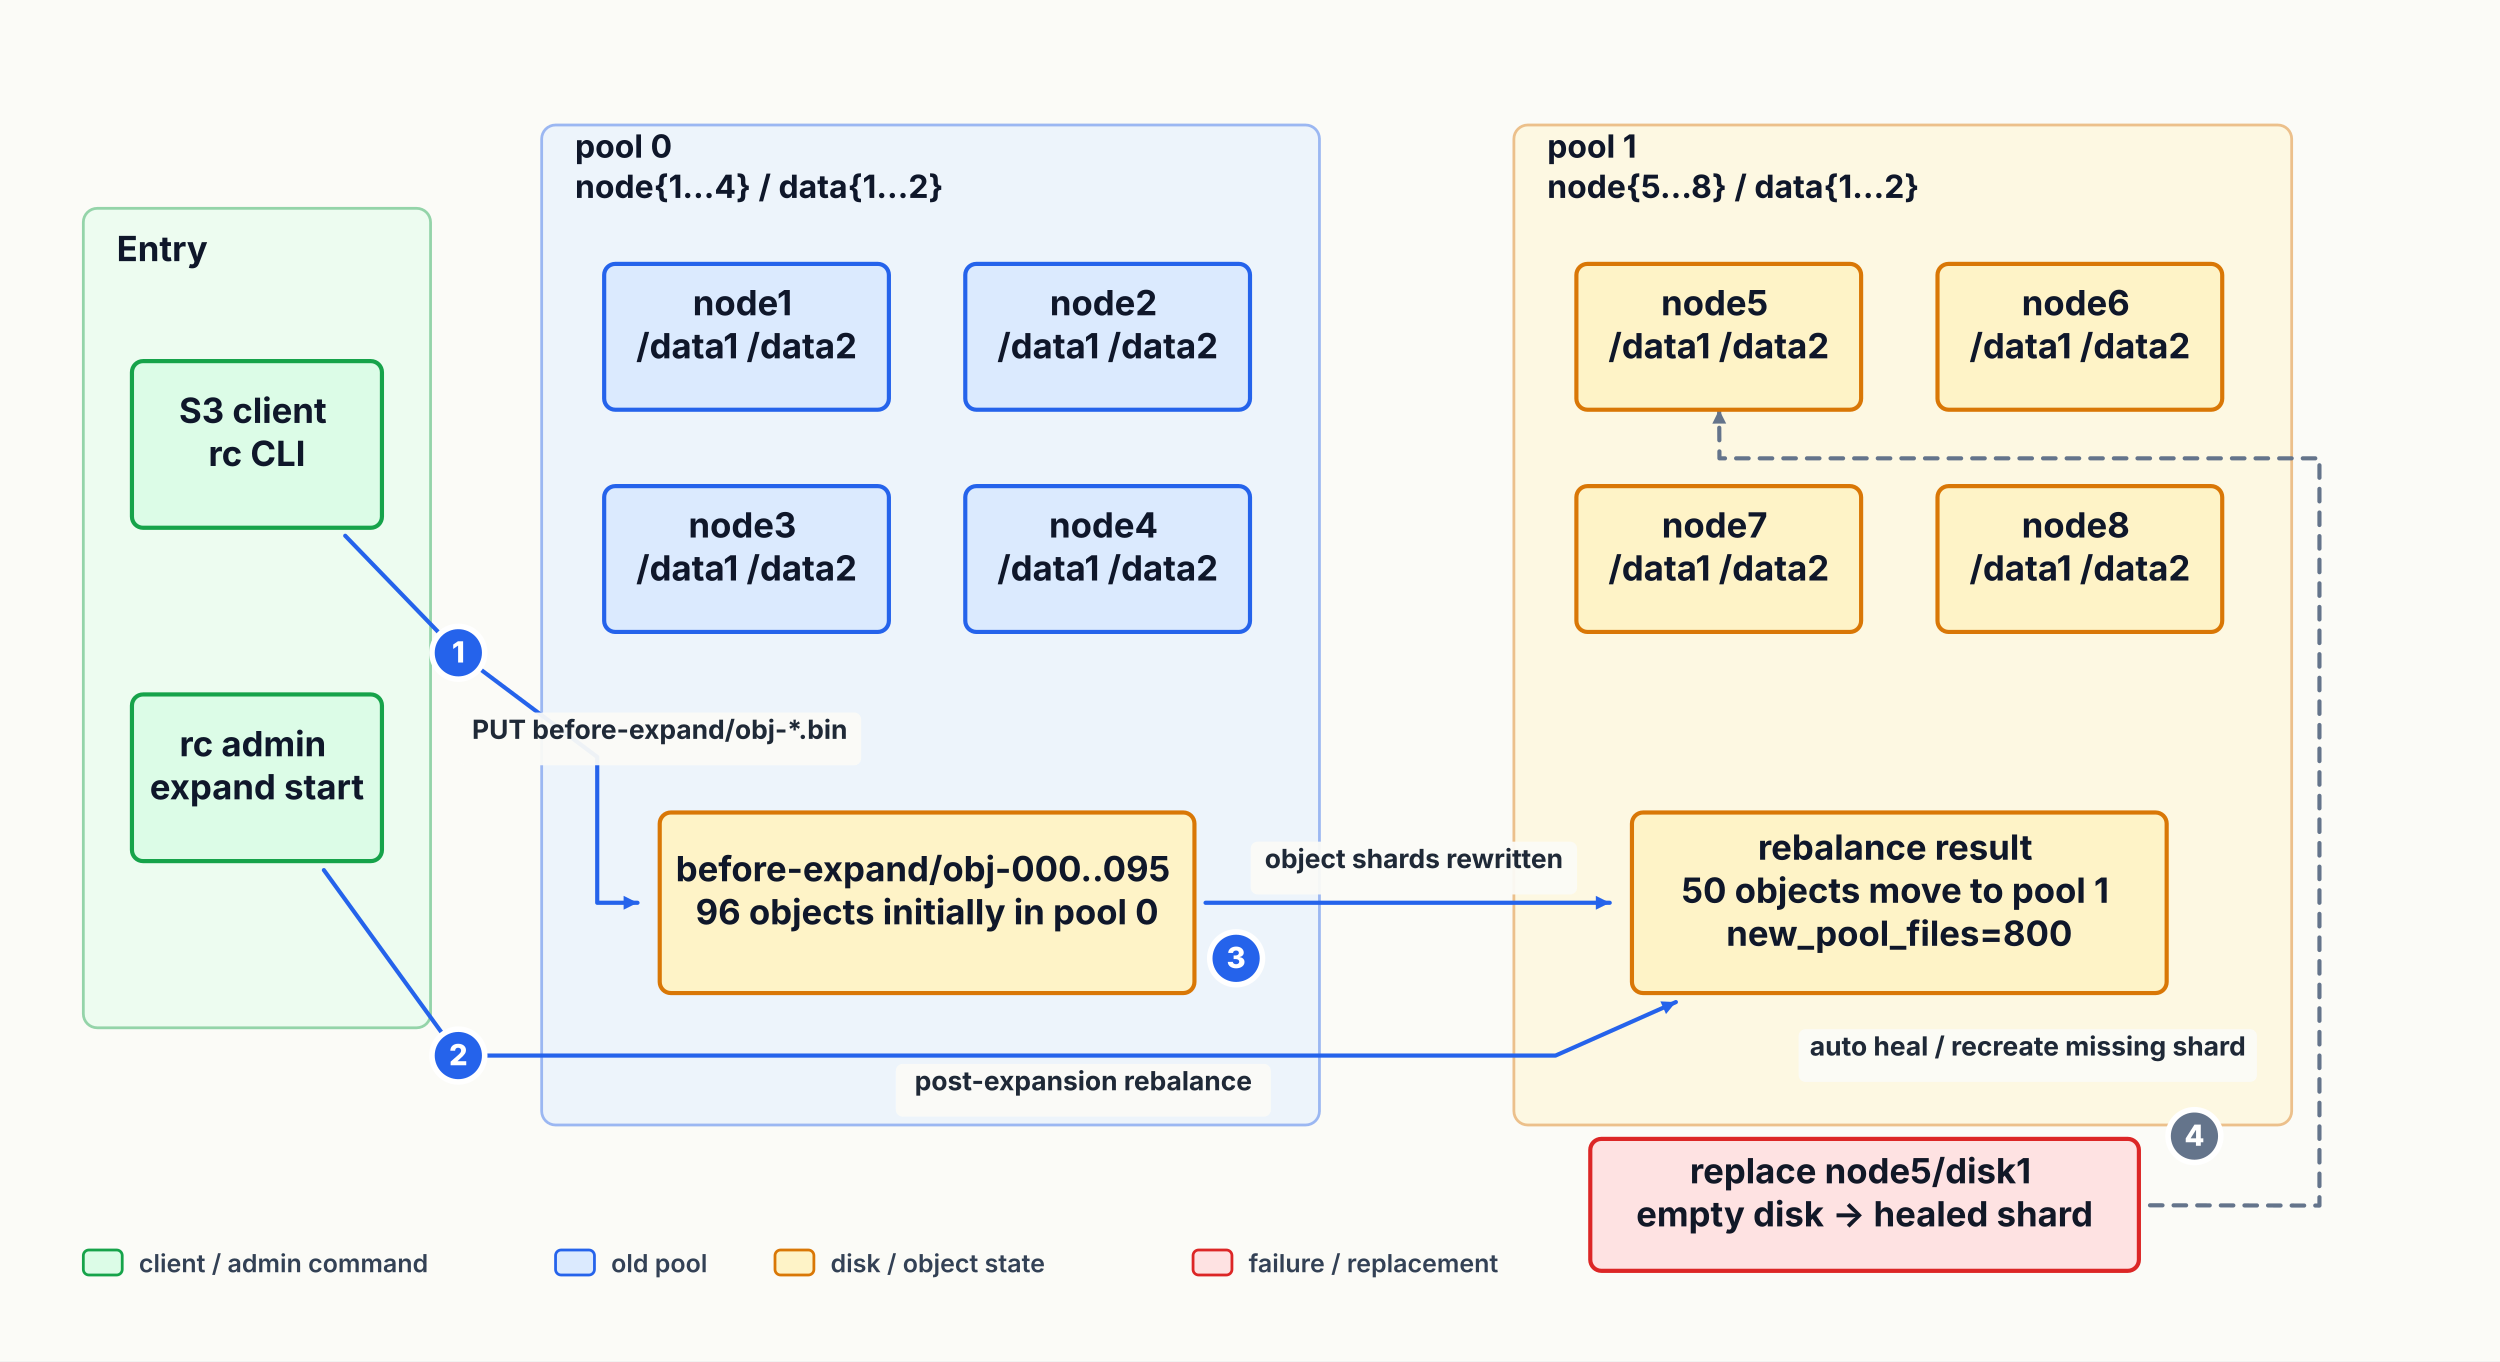
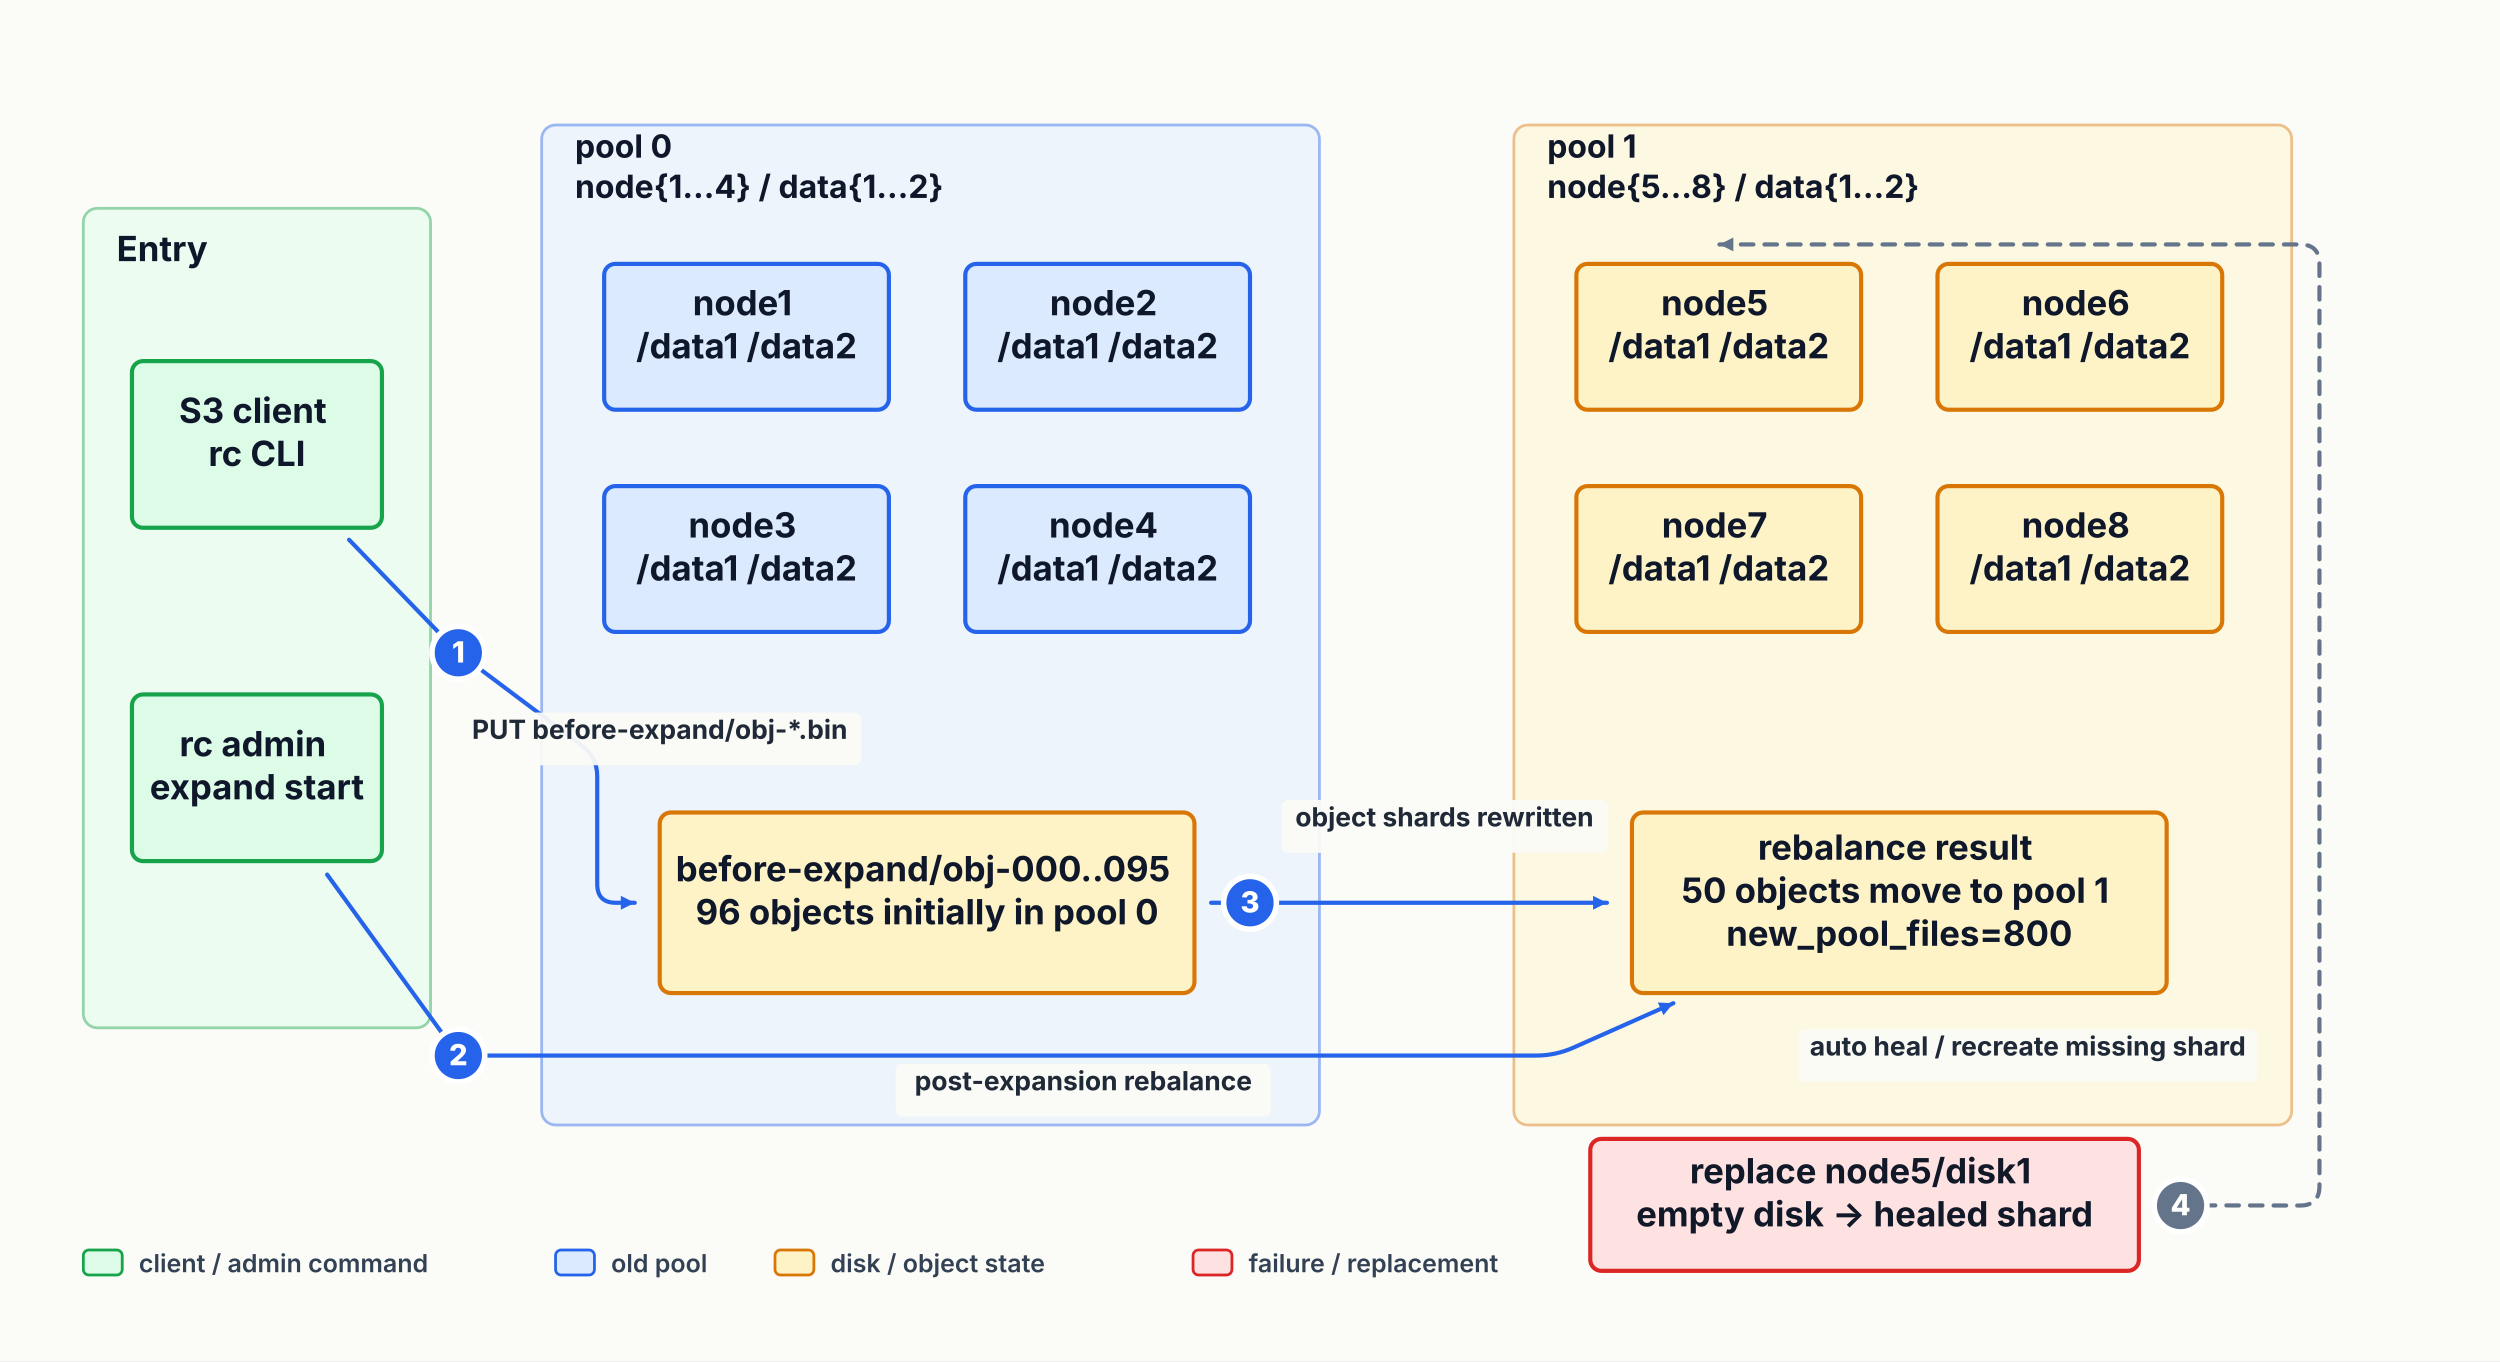
<svg xmlns="http://www.w3.org/2000/svg" width="1800" height="980" viewBox="0 0 1800 980" role="img" aria-label="">
  <defs>
    <marker id="arrow-head-0" viewBox="0 0 14 14" refX="12" refY="7" markerWidth="14" markerHeight="14" markerUnits="userSpaceOnUse" orient="auto-start-reverse">
      <path d="M 2 2 L 12 7 L 2 12 z" fill="#2563eb" />
    </marker>
    <marker id="arrow-head-1" viewBox="0 0 14 14" refX="12" refY="7" markerWidth="14" markerHeight="14" markerUnits="userSpaceOnUse" orient="auto-start-reverse">
      <path d="M 2 2 L 12 7 L 2 12 z" fill="#2563eb" />
    </marker>
    <marker id="arrow-head-2" viewBox="0 0 14 14" refX="12" refY="7" markerWidth="14" markerHeight="14" markerUnits="userSpaceOnUse" orient="auto-start-reverse">
      <path d="M 2 2 L 12 7 L 2 12 z" fill="#2563eb" />
    </marker>
    <marker id="arrow-head-3" viewBox="0 0 14 14" refX="12" refY="7" markerWidth="14" markerHeight="14" markerUnits="userSpaceOnUse" orient="auto-start-reverse">
      <path d="M 2 2 L 12 7 L 2 12 z" fill="#64748b" />
    </marker>
    <style>
      svg { background: #fbfbf7; }
      text { font-family: Inter, ui-sans-serif, system-ui, -apple-system, BlinkMacSystemFont, "Segoe UI", sans-serif; }
    </style>
  </defs>
  <rect width="100%" height="100%" fill="#fbfbf7" />
  <g class="zone">
    <rect x="60" y="150" width="250" height="590" rx="10" fill="#dcfce7" stroke="#16a34a" stroke-width="2" opacity="0.45" />
    <text x="84" y="188" text-anchor="start" font-size="25" font-weight="700" fill="#0f172a">
      <tspan x="84" dy="0">Entry</tspan>
    </text>
  </g>
  <g class="zone">
    <rect x="390" y="90" width="560" height="720" rx="10" fill="#dbeafe" stroke="#2563eb" stroke-width="2" opacity="0.45" />
    <text x="414" y="113.5" text-anchor="start" font-size="23" font-weight="700" fill="#0f172a">
      <tspan x="414" dy="0">pool 0</tspan>
      <tspan x="414" dy="29">node{1...4} / data{1...2}</tspan>
    </text>
  </g>
  <g class="zone">
    <rect x="1090" y="90" width="560" height="720" rx="10" fill="#fef3c7" stroke="#d97706" stroke-width="2" opacity="0.45" />
    <text x="1114" y="113.5" text-anchor="start" font-size="23" font-weight="700" fill="#0f172a">
      <tspan x="1114" dy="0">pool 1</tspan>
      <tspan x="1114" dy="29">node{5...8} / data{1...2}</tspan>
    </text>
  </g>
  <g class="arrow">
-     <path d="M 248.56 385.752 L 330 470 L 430 545 L 430 650 L 459 650" fill="none" stroke="#2563eb" stroke-width="3" stroke-linecap="round" stroke-linejoin="round" marker-end="url(#arrow-head-0)" />
+     <path d="M 251.34 388.628 L 320.27 459.934 Q 330 470 341.2 478.4 L 418.8 536.6 Q 430 545 430 559 L 430 636.5 Q 430 650 443.5 650 L 457 650" fill="none" stroke="#2563eb" stroke-width="3" stroke-linecap="round" stroke-linejoin="round" marker-end="url(#arrow-head-0)" />
  </g>
  <g class="arrow">
-     <path d="M 233.196 626.477 L 330 760 L 1120 760 L 1206.629 721.498" fill="none" stroke="#2563eb" stroke-width="3" stroke-linecap="round" stroke-linejoin="round" marker-end="url(#arrow-head-1)" />
+     <path d="M 235.544 629.715 L 321.782 748.665 Q 330 760 344 760 L 1106 760 Q 1120 760 1132.793 754.314 L 1204.801 722.31" fill="none" stroke="#2563eb" stroke-width="3" stroke-linecap="round" stroke-linejoin="round" marker-end="url(#arrow-head-1)" />
  </g>
  <g class="arrow">
-     <path d="M 868 650 L 1159 650" fill="none" stroke="#2563eb" stroke-width="3" stroke-linecap="round" stroke-linejoin="round" marker-end="url(#arrow-head-2)" />
+     <path d="M 872 650 L 1157 650" fill="none" stroke="#2563eb" stroke-width="3" stroke-linecap="round" stroke-linejoin="round" marker-end="url(#arrow-head-2)" />
  </g>
  <g class="arrow">
-     <path d="M 1548 867.814 L 1670 868 L 1670 330 L 1238 330 L 1237.8 295" fill="none" stroke="#64748b" stroke-width="3" stroke-linecap="round" stroke-linejoin="round" stroke-dasharray="9 8" marker-end="url(#arrow-head-3)" />
+     <path d="M 1552 867.82 L 1656 867.979 Q 1670 868 1670 854 L 1670 190 Q 1670 176 1656 176 L 1238 176" fill="none" stroke="#64748b" stroke-width="3" stroke-linecap="round" stroke-linejoin="round" stroke-dasharray="9 8" marker-end="url(#arrow-head-3)" />
  </g>
  <g class="node">
    <rect x="95" y="260" width="180" height="120" rx="8" fill="#dcfce7" stroke="#16a34a" stroke-width="3" />
    <text x="185" y="304.5" text-anchor="middle" font-size="25" font-weight="650" fill="#0f172a">
      <tspan x="185" dy="0">S3 client</tspan>
      <tspan x="185" dy="31">rc CLI</tspan>
    </text>
  </g>
  <g class="node">
    <rect x="95" y="500" width="180" height="120" rx="8" fill="#dcfce7" stroke="#16a34a" stroke-width="3" />
    <text x="185" y="544.5" text-anchor="middle" font-size="25" font-weight="650" fill="#0f172a">
      <tspan x="185" dy="0">rc admin</tspan>
      <tspan x="185" dy="31">expand start</tspan>
    </text>
  </g>
  <g class="node">
    <rect x="435" y="190" width="205" height="105" rx="8" fill="#dbeafe" stroke="#2563eb" stroke-width="3" />
    <text x="537.5" y="227" text-anchor="middle" font-size="25" font-weight="650" fill="#0f172a">
      <tspan x="537.5" dy="0">node1</tspan>
      <tspan x="537.5" dy="31">/data1 /data2</tspan>
    </text>
  </g>
  <g class="node">
    <rect x="695" y="190" width="205" height="105" rx="8" fill="#dbeafe" stroke="#2563eb" stroke-width="3" />
    <text x="797.5" y="227" text-anchor="middle" font-size="25" font-weight="650" fill="#0f172a">
      <tspan x="797.5" dy="0">node2</tspan>
      <tspan x="797.5" dy="31">/data1 /data2</tspan>
    </text>
  </g>
  <g class="node">
    <rect x="435" y="350" width="205" height="105" rx="8" fill="#dbeafe" stroke="#2563eb" stroke-width="3" />
    <text x="537.5" y="387" text-anchor="middle" font-size="25" font-weight="650" fill="#0f172a">
      <tspan x="537.5" dy="0">node3</tspan>
      <tspan x="537.5" dy="31">/data1 /data2</tspan>
    </text>
  </g>
  <g class="node">
    <rect x="695" y="350" width="205" height="105" rx="8" fill="#dbeafe" stroke="#2563eb" stroke-width="3" />
    <text x="797.5" y="387" text-anchor="middle" font-size="25" font-weight="650" fill="#0f172a">
      <tspan x="797.5" dy="0">node4</tspan>
      <tspan x="797.5" dy="31">/data1 /data2</tspan>
    </text>
  </g>
  <g class="node">
    <rect x="475" y="585" width="385" height="130" rx="8" fill="#fef3c7" stroke="#d97706" stroke-width="3" />
    <text x="667.5" y="634.5" text-anchor="middle" font-size="25" font-weight="650" fill="#0f172a">
      <tspan x="667.5" dy="0">before-expand/obj-000..095</tspan>
      <tspan x="667.5" dy="31">96 objects initially in pool 0</tspan>
    </text>
  </g>
  <g class="node">
    <rect x="1135" y="190" width="205" height="105" rx="8" fill="#fef3c7" stroke="#d97706" stroke-width="3" />
    <text x="1237.5" y="227" text-anchor="middle" font-size="25" font-weight="650" fill="#0f172a">
      <tspan x="1237.5" dy="0">node5</tspan>
      <tspan x="1237.5" dy="31">/data1 /data2</tspan>
    </text>
  </g>
  <g class="node">
    <rect x="1395" y="190" width="205" height="105" rx="8" fill="#fef3c7" stroke="#d97706" stroke-width="3" />
    <text x="1497.5" y="227" text-anchor="middle" font-size="25" font-weight="650" fill="#0f172a">
      <tspan x="1497.5" dy="0">node6</tspan>
      <tspan x="1497.5" dy="31">/data1 /data2</tspan>
    </text>
  </g>
  <g class="node">
    <rect x="1135" y="350" width="205" height="105" rx="8" fill="#fef3c7" stroke="#d97706" stroke-width="3" />
    <text x="1237.5" y="387" text-anchor="middle" font-size="25" font-weight="650" fill="#0f172a">
      <tspan x="1237.5" dy="0">node7</tspan>
      <tspan x="1237.5" dy="31">/data1 /data2</tspan>
    </text>
  </g>
  <g class="node">
    <rect x="1395" y="350" width="205" height="105" rx="8" fill="#fef3c7" stroke="#d97706" stroke-width="3" />
    <text x="1497.5" y="387" text-anchor="middle" font-size="25" font-weight="650" fill="#0f172a">
      <tspan x="1497.5" dy="0">node8</tspan>
      <tspan x="1497.5" dy="31">/data1 /data2</tspan>
    </text>
  </g>
  <g class="node">
    <rect x="1175" y="585" width="385" height="130" rx="8" fill="#fef3c7" stroke="#d97706" stroke-width="3" />
    <text x="1367.5" y="619" text-anchor="middle" font-size="25" font-weight="650" fill="#0f172a">
      <tspan x="1367.5" dy="0">rebalance result</tspan>
      <tspan x="1367.5" dy="31">50 objects move to pool 1</tspan>
      <tspan x="1367.5" dy="31">new_pool_files=800</tspan>
    </text>
  </g>
  <g class="node">
    <rect x="1145" y="820" width="395" height="95" rx="8" fill="#fee2e2" stroke="#dc2626" stroke-width="3" />
    <text x="1342.5" y="852" text-anchor="middle" font-size="25" font-weight="650" fill="#111827">
      <tspan x="1342.5" dy="0">replace node5/disk1</tspan>
      <tspan x="1342.5" dy="31">empty disk -&gt; healed shard</tspan>
    </text>
  </g>
  <g class="arrow-overlay">
    <circle cx="330" cy="470" r="19" fill="#2563eb" stroke="#ffffff" stroke-width="4" />
    <text x="330" y="477" text-anchor="middle" font-size="21" font-weight="800" fill="#ffffff">1</text>
    <rect x="330" y="513" width="290" height="38" rx="5" fill="#fbfbf7" stroke="none" opacity="0.94" />
    <text x="475" y="532" text-anchor="middle" font-size="19" font-weight="650" fill="#1f2937">
      <tspan x="475" dy="0">PUT before-expand/obj-*.bin</tspan>
    </text>
  </g>
  <g class="arrow-overlay">
    <circle cx="330" cy="760" r="19" fill="#2563eb" stroke="#ffffff" stroke-width="4" />
    <text x="330" y="767" text-anchor="middle" font-size="21" font-weight="800" fill="#ffffff">2</text>
    <rect x="645" y="766" width="270" height="38" rx="5" fill="#fbfbf7" stroke="none" opacity="0.94" />
    <text x="780" y="785" text-anchor="middle" font-size="19" font-weight="650" fill="#1f2937">
      <tspan x="780" dy="0">post-expansion rebalance</tspan>
    </text>
  </g>
  <g class="arrow-overlay">
-     <circle cx="890" cy="690" r="19" fill="#2563eb" stroke="#ffffff" stroke-width="4" />
-     <text x="890" y="697" text-anchor="middle" font-size="21" font-weight="800" fill="#ffffff">3</text>
-     <rect x="900.5" y="606" width="235" height="38" rx="5" fill="#fbfbf7" stroke="none" opacity="0.94" />
-     <text x="1018" y="625" text-anchor="middle" font-size="19" font-weight="650" fill="#1f2937">
-       <tspan x="1018" dy="0">object shards rewritten</tspan>
+     <circle cx="900" cy="650" r="19" fill="#2563eb" stroke="#ffffff" stroke-width="4" />
+     <text x="900" y="657" text-anchor="middle" font-size="21" font-weight="800" fill="#ffffff">3</text>
+     <rect x="922.5" y="576" width="235" height="38" rx="5" fill="#fbfbf7" stroke="none" opacity="0.94" />
+     <text x="1040" y="595" text-anchor="middle" font-size="19" font-weight="650" fill="#1f2937">
+       <tspan x="1040" dy="0">object shards rewritten</tspan>
    </text>
  </g>
  <g class="arrow-overlay">
-     <circle cx="1580" cy="818" r="19" fill="#64748b" stroke="#ffffff" stroke-width="4" />
-     <text x="1580" y="825" text-anchor="middle" font-size="21" font-weight="800" fill="#ffffff">4</text>
+     <circle cx="1570" cy="868" r="19" fill="#64748b" stroke="#ffffff" stroke-width="4" />
+     <text x="1570" y="875" text-anchor="middle" font-size="21" font-weight="800" fill="#ffffff">4</text>
    <rect x="1295" y="741" width="330" height="38" rx="5" fill="#fbfbf7" stroke="none" opacity="0.94" />
    <text x="1460" y="760" text-anchor="middle" font-size="19" font-weight="650" fill="#1f2937">
      <tspan x="1460" dy="0">auto heal / recreate missing shard</tspan>
    </text>
  </g>
  <g class="legend">
    <g>
      <rect x="60" y="900" width="28" height="18" rx="4" fill="#dcfce7" stroke="#16a34a" stroke-width="2" />
      <text x="100" y="916" font-size="18" font-weight="600" fill="#334155">client / admin command</text>
    </g>
    <g>
      <rect x="400" y="900" width="28" height="18" rx="4" fill="#dbeafe" stroke="#2563eb" stroke-width="2" />
      <text x="440" y="916" font-size="18" font-weight="600" fill="#334155">old pool</text>
    </g>
    <g>
      <rect x="558" y="900" width="28" height="18" rx="4" fill="#fef3c7" stroke="#d97706" stroke-width="2" />
      <text x="598" y="916" font-size="18" font-weight="600" fill="#334155">disk / object state</text>
    </g>
    <g>
      <rect x="859" y="900" width="28" height="18" rx="4" fill="#fee2e2" stroke="#dc2626" stroke-width="2" />
      <text x="899" y="916" font-size="18" font-weight="600" fill="#334155">failure / replacement</text>
    </g>
  </g>
</svg>
